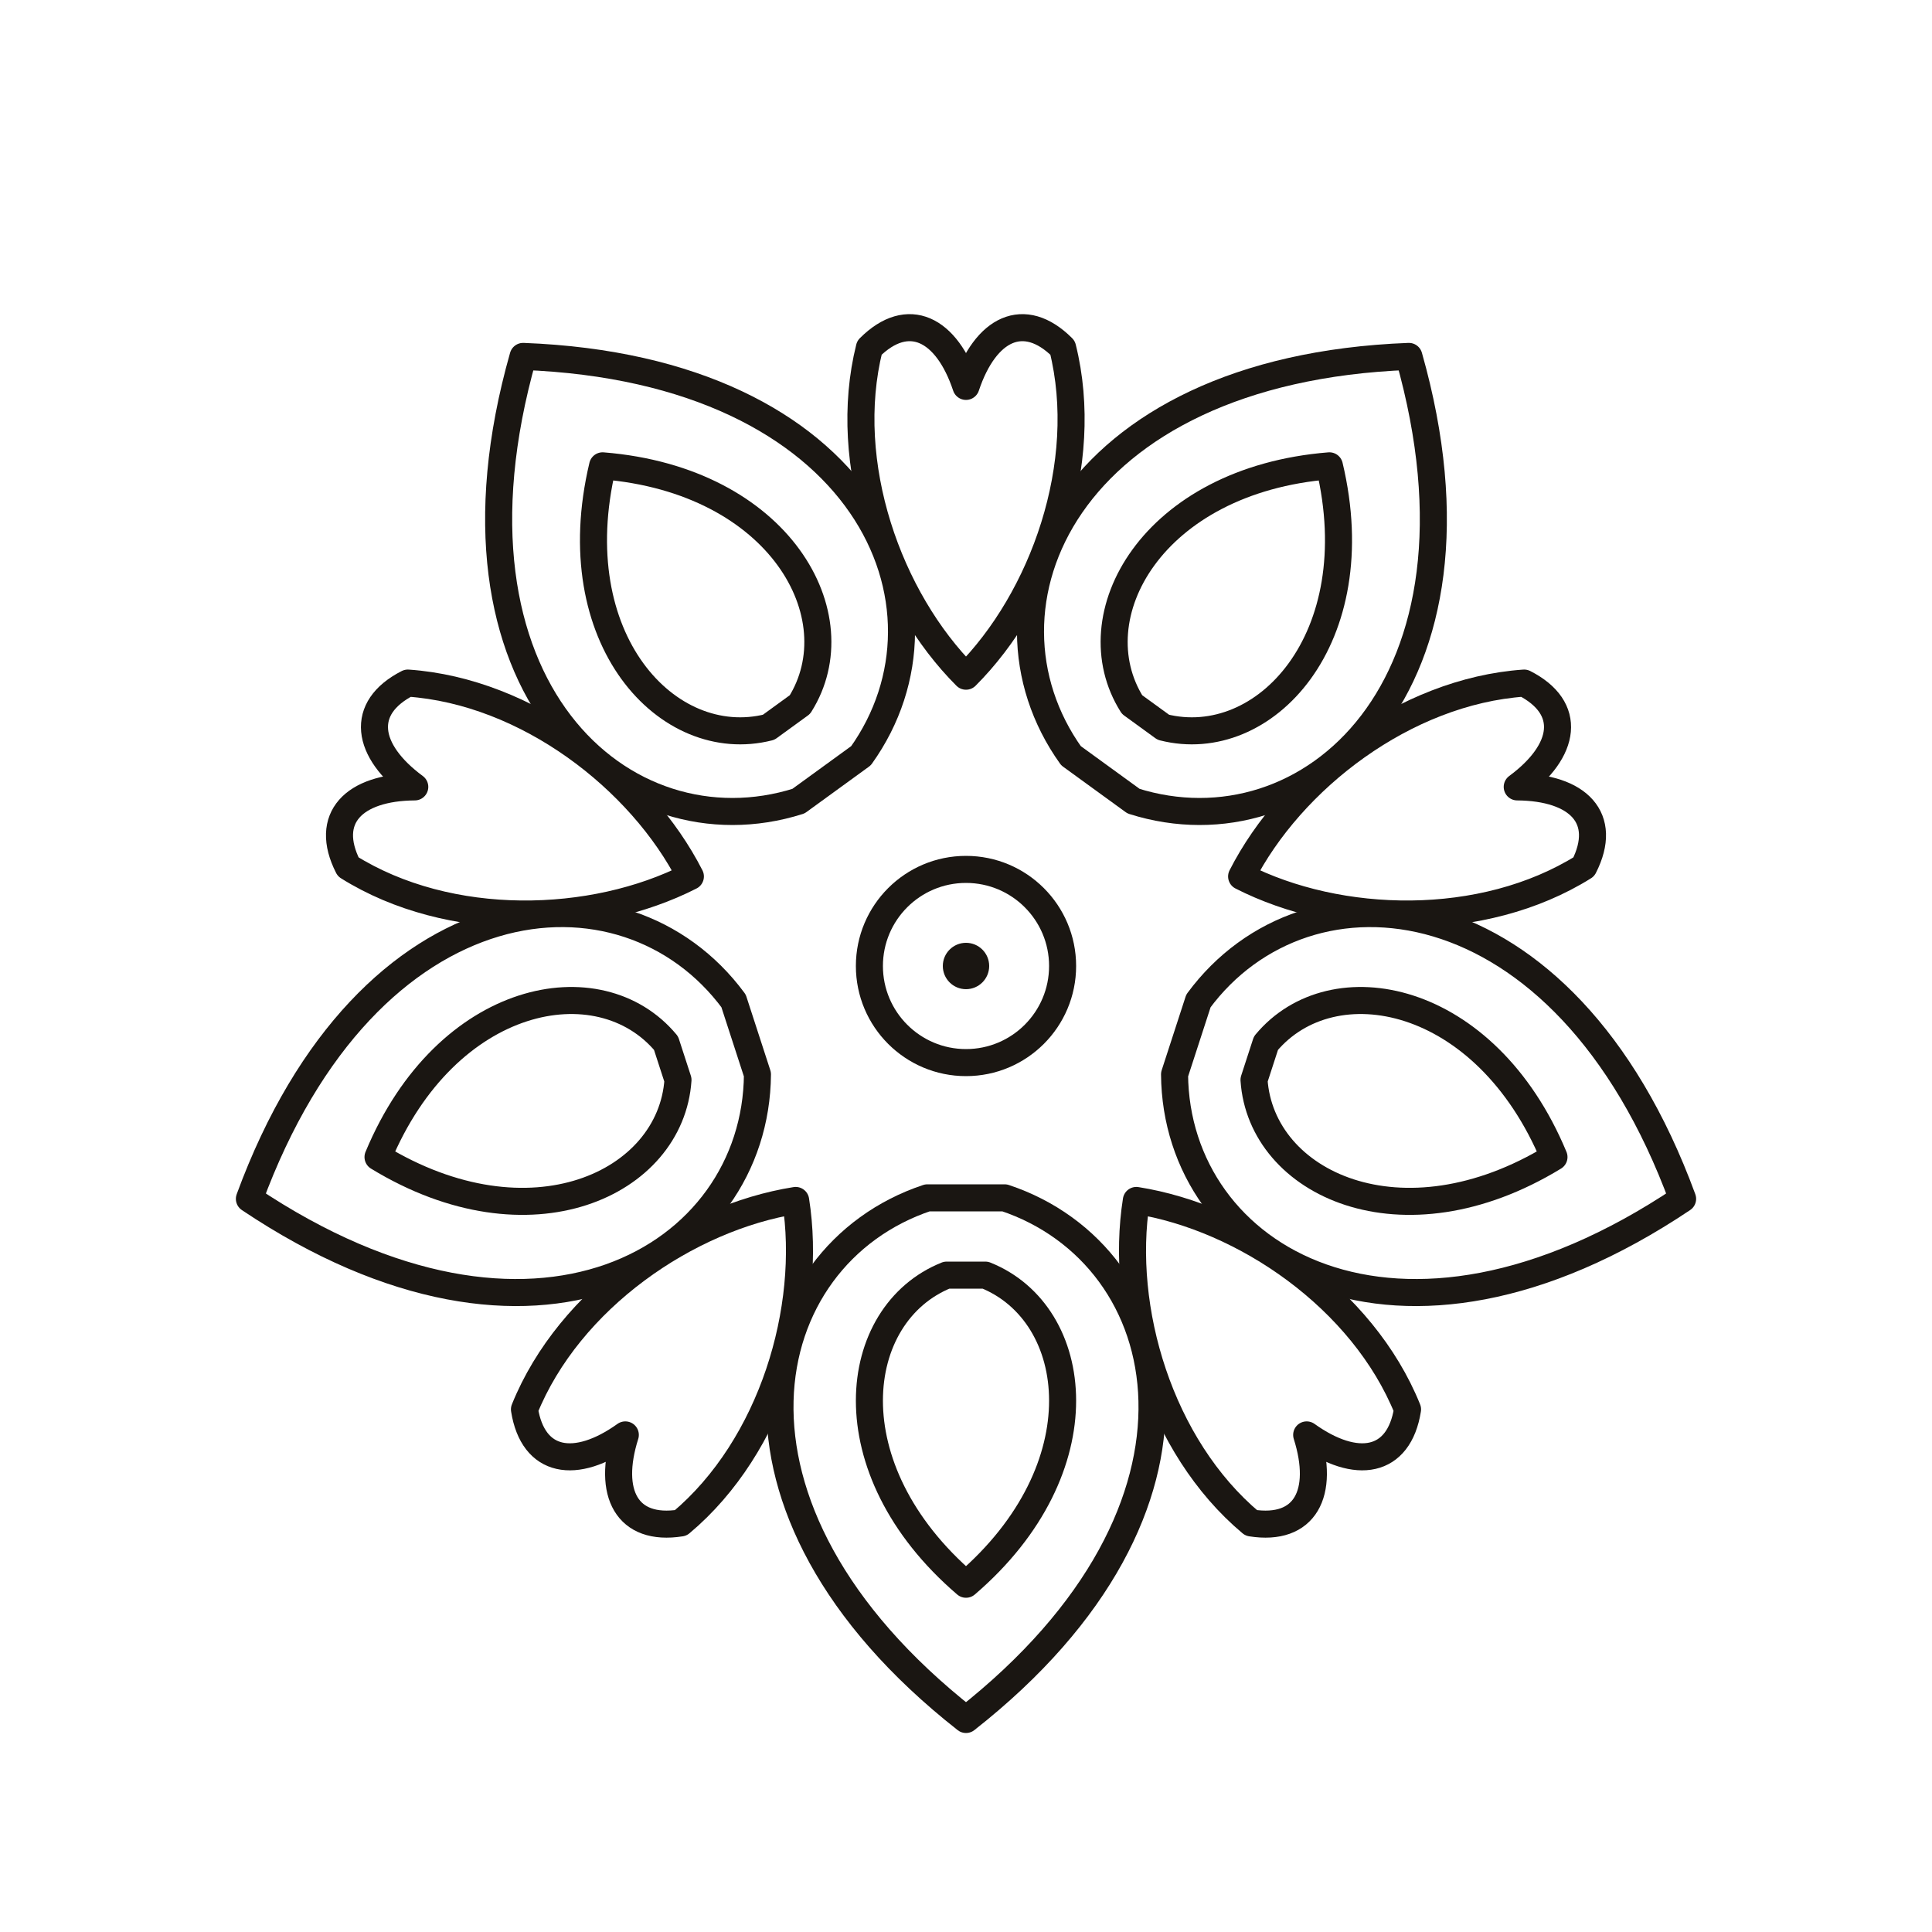
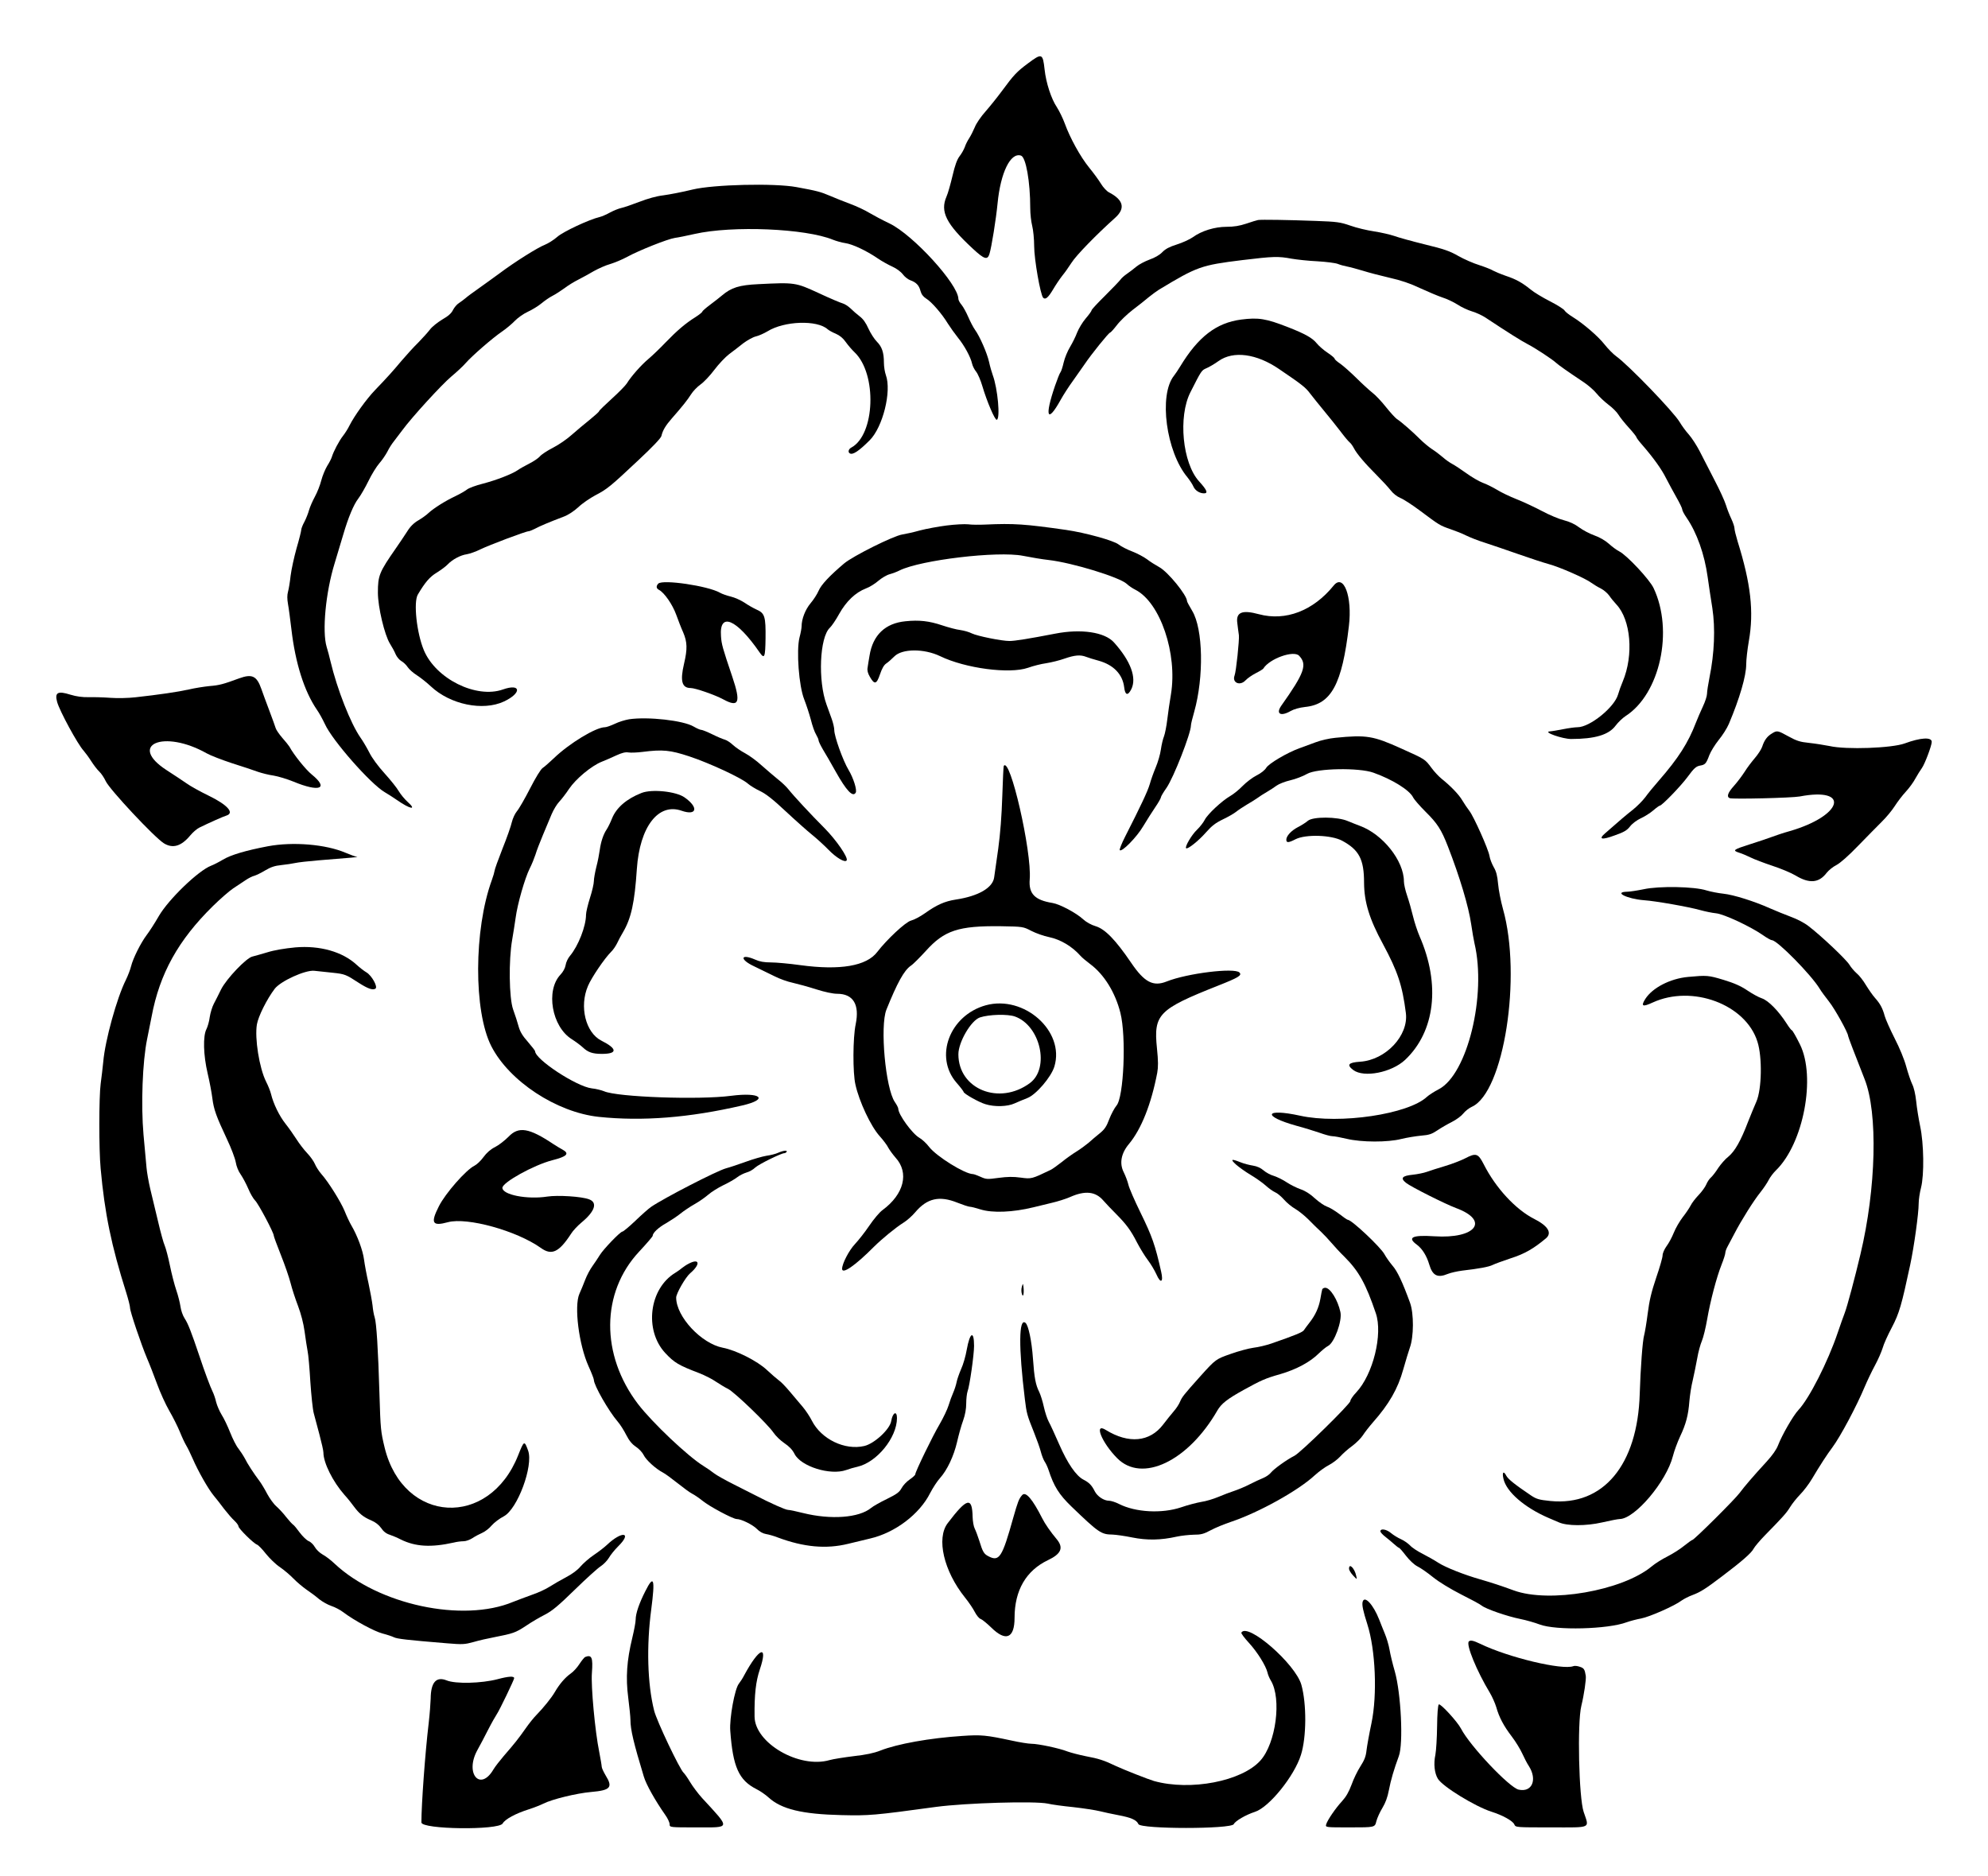
- <svg xmlns="http://www.w3.org/2000/svg" viewBox="0 0 200 200" fill="none" stroke="#1a1612" stroke-width="2.8" stroke-linecap="round" stroke-linejoin="round">
-   <defs>
-     <g id="p">
-       <path d="M 96 76 C 78 70, 72 44, 100 22 C 128 44, 122 70, 104 76 Z" />
-       <path d="M 98 68 C 88 64, 86 48, 100 36 C 114 48, 112 64, 102 68 Z" />
+ <svg xmlns="http://www.w3.org/2000/svg" viewBox="-6 -6 212 200" fill="#1a1612" stroke="none">
+   <g transform="scale(0.139327)">
+     <g transform="translate(-49.52525,1355.514) scale(0.1,-0.1)" fill="currentColor" stroke="none">
+       <path d="M7933 13501 c-86 -64 -108 -87 -200 -212 -34 -46 -90 -116 -125 -156 -35 -39 -72 -93 -82 -120 -11 -26 -30 -64 -42 -83 -13 -19 -29 -51 -35 -70 -7 -19 -25 -51 -40 -70 -19 -25 -35 -68 -54 -150 -15 -63 -35 -135 -46 -159 -50 -115 -3 -209 201 -398 88 -82 113 -90 128 -40 16 52 50 263 62 387 23 235 99 391 179 365 38 -12 71 -200 71 -402 0 -44 7 -105 15 -136 8 -32 15 -101 15 -155 0 -100 48 -374 69 -395 17 -17 38 0 76 64 20 34 51 80 69 103 19 23 51 68 72 101 35 56 191 216 334 344 80 72 64 137 -48 195 -16 8 -44 38 -61 66 -17 28 -57 83 -90 123 -67 82 -147 228 -186 336 -15 41 -43 98 -61 126 -43 64 -83 186 -94 288 -14 125 -20 128 -127 48z" />
+       <path d="M5365 12535 c-77 -19 -177 -38 -222 -44 -53 -6 -120 -25 -185 -50 -57 -22 -119 -43 -138 -47 -19 -4 -57 -19 -85 -34 -27 -15 -63 -31 -80 -35 -81 -19 -280 -112 -325 -152 -26 -23 -69 -50 -96 -61 -54 -21 -227 -129 -347 -219 -44 -32 -114 -83 -158 -114 -43 -30 -89 -64 -101 -75 -13 -11 -36 -28 -51 -38 -15 -9 -35 -33 -45 -52 -12 -26 -36 -47 -83 -74 -36 -22 -79 -56 -94 -77 -16 -21 -56 -65 -89 -99 -34 -33 -90 -95 -126 -137 -68 -81 -105 -123 -206 -228 -66 -69 -157 -196 -194 -269 -12 -25 -35 -61 -50 -80 -30 -38 -73 -120 -85 -160 -4 -14 -20 -45 -36 -70 -15 -25 -36 -75 -45 -110 -9 -36 -31 -92 -49 -125 -18 -33 -38 -79 -45 -103 -6 -23 -22 -64 -35 -89 -14 -25 -25 -54 -25 -64 0 -9 -16 -73 -36 -141 -19 -68 -39 -161 -45 -208 -5 -47 -14 -102 -20 -123 -7 -25 -7 -55 0 -95 6 -31 17 -118 26 -192 30 -259 98 -474 195 -616 18 -25 45 -75 62 -111 56 -124 348 -456 457 -520 25 -15 67 -41 92 -59 103 -72 158 -82 83 -15 -22 20 -52 56 -67 81 -14 25 -63 86 -109 137 -50 55 -97 119 -117 160 -19 37 -49 88 -67 113 -75 107 -179 370 -230 585 -7 33 -21 82 -29 109 -36 118 -8 418 61 641 25 83 55 182 66 220 38 130 80 230 115 275 19 25 54 86 78 135 24 50 62 111 83 135 22 25 49 65 62 90 12 25 34 59 47 75 13 17 43 56 66 87 74 101 303 351 377 413 40 33 89 79 109 102 46 53 204 191 279 242 31 21 75 58 97 81 22 23 67 55 100 70 33 15 80 44 104 64 25 21 63 47 85 58 22 11 63 38 91 58 27 21 75 50 105 65 30 15 84 45 120 66 36 20 92 45 125 54 33 10 92 34 130 55 92 50 308 136 365 145 25 3 92 17 150 30 291 66 851 42 1060 -44 25 -10 67 -22 95 -26 55 -8 160 -57 248 -117 32 -22 83 -50 112 -63 31 -14 64 -38 80 -59 14 -19 40 -39 57 -45 45 -16 67 -39 78 -82 7 -26 21 -44 43 -58 42 -25 122 -118 166 -191 19 -30 54 -79 78 -109 49 -60 97 -148 108 -199 4 -18 18 -45 31 -61 13 -16 35 -67 48 -112 34 -115 96 -261 110 -256 28 9 7 240 -31 342 -8 22 -21 67 -28 100 -15 68 -72 198 -108 247 -13 18 -36 62 -51 97 -15 35 -38 77 -51 93 -14 16 -25 37 -25 46 -1 112 -345 489 -526 577 -55 26 -124 63 -156 82 -31 19 -96 50 -145 68 -48 18 -119 46 -158 63 -68 29 -96 37 -255 66 -169 31 -634 20 -795 -19z" />
+       <path d="M9694 12302 c-10 -2 -51 -14 -91 -28 -51 -17 -94 -24 -150 -24 -91 0 -192 -31 -259 -80 -23 -16 -77 -41 -121 -55 -57 -18 -88 -34 -112 -59 -21 -22 -58 -43 -98 -57 -35 -13 -81 -37 -101 -54 -20 -17 -53 -42 -72 -55 -19 -13 -42 -33 -50 -45 -8 -11 -61 -66 -117 -122 -57 -56 -103 -106 -103 -111 0 -6 -20 -34 -45 -63 -25 -29 -54 -78 -66 -108 -11 -30 -36 -80 -54 -110 -19 -31 -41 -84 -49 -119 -8 -35 -19 -69 -25 -76 -6 -7 -24 -53 -41 -102 -82 -239 -60 -294 43 -108 21 38 63 103 93 144 29 41 70 99 90 128 51 76 185 242 195 242 4 0 27 25 51 56 23 31 78 84 122 118 44 33 100 78 125 99 25 20 59 45 75 55 295 178 323 188 638 227 240 29 276 30 378 11 41 -7 131 -17 199 -20 68 -4 137 -13 155 -20 17 -7 49 -16 71 -20 22 -4 76 -19 120 -32 44 -14 136 -38 205 -54 89 -20 157 -43 235 -80 61 -28 137 -60 170 -71 33 -10 85 -35 115 -54 30 -20 80 -43 110 -52 29 -8 74 -29 100 -45 175 -116 282 -183 325 -205 59 -30 191 -117 221 -145 21 -19 91 -68 211 -148 33 -22 78 -61 98 -86 20 -25 61 -63 91 -86 30 -22 64 -56 76 -76 12 -20 48 -65 80 -100 32 -35 58 -68 58 -73 0 -4 19 -30 43 -57 87 -100 150 -188 184 -257 20 -38 55 -104 79 -146 24 -42 44 -83 44 -91 0 -9 15 -38 34 -65 78 -114 137 -279 161 -454 8 -57 24 -165 36 -239 23 -153 16 -342 -22 -529 -10 -51 -19 -107 -19 -125 0 -17 -14 -60 -31 -96 -17 -36 -41 -92 -54 -125 -59 -154 -134 -272 -285 -445 -36 -41 -82 -97 -102 -125 -20 -27 -63 -70 -94 -95 -51 -40 -110 -90 -213 -181 -55 -47 -28 -54 72 -17 71 25 94 38 118 69 17 22 52 48 82 62 29 13 72 40 95 60 24 21 47 37 51 37 16 0 163 152 214 222 47 64 63 78 92 84 41 7 48 14 73 81 11 28 43 80 71 115 29 35 64 90 78 123 83 196 133 368 133 456 0 35 9 115 20 178 40 226 15 441 -86 764 -13 43 -24 88 -24 100 0 12 -11 44 -24 72 -13 27 -32 75 -41 105 -9 30 -48 116 -87 190 -38 74 -89 173 -113 220 -24 47 -62 105 -84 130 -23 25 -54 68 -70 95 -45 77 -392 437 -486 504 -22 16 -62 56 -88 89 -50 64 -163 161 -247 213 -28 17 -55 39 -60 48 -5 10 -55 42 -112 71 -57 29 -123 69 -148 90 -66 53 -110 78 -191 105 -40 14 -82 32 -95 39 -12 8 -59 27 -105 42 -46 14 -119 46 -163 71 -64 37 -110 53 -255 88 -97 24 -203 53 -235 65 -33 11 -102 27 -155 35 -53 8 -134 27 -181 44 -78 27 -102 30 -265 36 -216 8 -415 11 -441 7z" />
+       <path d="M5870 11811 c-148 -7 -208 -26 -280 -87 -19 -16 -61 -49 -92 -72 -32 -24 -58 -47 -58 -51 0 -5 -24 -24 -52 -42 -77 -48 -142 -104 -228 -193 -41 -43 -101 -101 -132 -127 -57 -48 -132 -133 -166 -188 -10 -16 -62 -69 -115 -117 -53 -48 -97 -91 -97 -95 0 -5 -33 -34 -72 -66 -40 -32 -101 -83 -136 -114 -35 -32 -100 -77 -145 -100 -45 -23 -90 -53 -100 -66 -11 -13 -47 -38 -81 -55 -33 -17 -73 -39 -88 -50 -43 -30 -164 -77 -268 -104 -52 -13 -106 -33 -120 -44 -14 -11 -53 -34 -87 -50 -77 -36 -168 -93 -208 -130 -16 -16 -52 -41 -79 -57 -33 -19 -61 -46 -85 -85 -20 -31 -58 -88 -86 -128 -128 -184 -138 -209 -138 -340 0 -110 51 -324 92 -390 16 -25 36 -62 44 -82 9 -20 28 -43 44 -52 15 -8 37 -29 48 -46 11 -17 43 -45 70 -62 28 -18 76 -56 107 -85 149 -140 399 -191 560 -116 138 65 131 141 -8 92 -204 -72 -513 81 -605 300 -55 131 -81 369 -46 427 55 93 91 135 144 167 32 20 69 47 83 62 36 38 98 72 148 79 24 4 71 21 105 38 63 31 346 138 368 138 6 0 28 9 48 19 35 19 105 49 221 93 33 12 78 42 111 72 30 29 89 69 130 91 91 47 117 69 330 269 107 100 172 168 176 185 10 43 31 79 81 136 81 92 118 139 146 183 15 24 47 57 72 75 26 18 73 68 106 112 33 44 84 98 113 120 30 22 79 60 109 84 31 23 74 47 96 52 22 5 62 23 89 39 129 80 380 88 460 16 9 -8 37 -24 62 -34 32 -14 57 -35 77 -64 17 -24 47 -59 67 -78 174 -165 158 -632 -25 -730 -21 -11 -27 -35 -11 -44 22 -14 69 17 152 100 101 101 169 375 124 499 -8 22 -15 65 -15 95 0 78 -15 122 -54 161 -19 19 -48 64 -64 99 -20 45 -41 75 -68 95 -21 16 -53 44 -70 61 -18 17 -45 34 -60 38 -16 4 -99 39 -184 79 -176 81 -181 82 -460 68z" />
+       <path d="M9564 11540 c-190 -25 -329 -132 -467 -360 -15 -25 -36 -56 -47 -70 -118 -148 -60 -582 103 -777 18 -23 39 -54 46 -71 13 -30 47 -52 81 -52 33 0 23 25 -38 92 -127 140 -161 495 -66 682 84 166 85 167 121 183 20 8 63 33 95 56 113 80 291 56 463 -62 177 -120 203 -141 238 -188 20 -26 68 -86 107 -133 39 -47 95 -117 124 -155 29 -39 61 -77 70 -84 10 -8 24 -28 33 -45 22 -43 84 -116 174 -206 41 -41 90 -94 107 -116 20 -26 49 -48 74 -59 24 -9 93 -54 153 -99 146 -109 150 -112 231 -140 38 -13 92 -34 119 -48 28 -14 93 -40 145 -56 52 -17 167 -56 255 -87 88 -31 192 -65 232 -76 83 -22 284 -110 328 -144 17 -12 49 -32 72 -43 23 -12 51 -36 64 -54 12 -18 37 -49 55 -68 111 -118 134 -387 49 -590 -13 -30 -29 -75 -36 -100 -28 -98 -216 -250 -310 -250 -20 0 -70 -7 -110 -15 -41 -8 -87 -16 -104 -17 -52 -5 99 -58 165 -58 183 0 289 32 341 103 19 25 52 57 75 72 264 169 370 653 215 980 -31 66 -204 251 -263 281 -18 9 -54 35 -79 58 -28 25 -71 50 -111 64 -36 13 -88 40 -116 61 -33 25 -73 44 -117 55 -37 9 -113 41 -169 71 -55 29 -142 70 -193 90 -51 20 -118 52 -150 72 -32 19 -81 44 -110 54 -29 11 -85 44 -125 73 -40 29 -89 61 -108 71 -19 10 -52 33 -73 52 -22 19 -59 47 -83 62 -24 16 -65 50 -92 77 -55 55 -140 130 -176 153 -13 9 -50 50 -83 91 -33 42 -80 92 -104 110 -24 19 -80 70 -124 114 -44 43 -99 92 -122 108 -24 16 -43 33 -43 38 0 6 -24 26 -54 46 -29 19 -67 52 -84 73 -32 40 -89 72 -217 122 -171 67 -228 76 -361 59z" />
+       <path d="M7310 9964 c-63 -8 -155 -25 -205 -38 -49 -14 -110 -27 -135 -31 -66 -10 -376 -164 -445 -222 -111 -94 -175 -162 -195 -209 -11 -26 -39 -69 -62 -96 -40 -48 -68 -120 -68 -176 0 -13 -7 -52 -16 -85 -25 -99 -5 -372 36 -474 16 -41 39 -111 51 -156 11 -45 29 -96 40 -113 10 -17 19 -37 19 -45 0 -7 15 -38 33 -69 19 -30 62 -106 97 -168 83 -148 132 -200 154 -163 12 19 -17 112 -55 175 -43 72 -109 256 -109 305 0 17 -9 56 -20 86 -11 30 -29 79 -39 108 -67 183 -53 515 25 588 14 13 47 61 72 107 54 96 124 163 204 194 28 10 71 37 96 59 25 21 63 44 86 50 22 6 57 19 76 29 162 80 750 150 944 112 61 -12 149 -27 196 -32 183 -21 544 -132 599 -183 14 -14 44 -34 66 -45 190 -97 323 -489 272 -800 -9 -53 -22 -140 -28 -192 -6 -52 -18 -111 -25 -129 -8 -19 -19 -65 -24 -101 -5 -37 -23 -98 -39 -136 -16 -38 -37 -96 -46 -129 -16 -55 -67 -163 -189 -403 -26 -51 -44 -97 -41 -102 13 -21 131 99 180 183 27 45 68 110 92 145 24 35 43 69 43 75 0 7 19 39 43 73 54 78 187 417 187 478 0 10 11 56 25 104 75 267 68 634 -15 772 -22 37 -40 70 -40 75 0 45 -146 224 -212 260 -29 16 -72 43 -95 61 -23 17 -73 44 -112 59 -38 14 -86 39 -105 54 -38 30 -256 90 -401 111 -316 45 -398 51 -620 41 -44 -2 -102 -2 -130 2 -27 3 -102 -1 -165 -9z" />
+       <path d="M10273 9505 c-157 -194 -368 -275 -573 -220 -129 35 -177 15 -165 -69 3 -28 9 -69 12 -92 4 -37 -21 -277 -33 -308 -21 -55 41 -83 84 -37 15 16 50 40 79 55 28 14 54 30 57 35 47 76 233 142 274 98 64 -67 41 -132 -137 -383 -43 -62 -4 -84 72 -40 27 15 67 26 110 31 201 20 284 173 336 620 27 225 -40 403 -116 310z" />
+       <path d="M5103 9519 c-18 -19 -16 -37 6 -48 41 -22 103 -112 131 -189 15 -42 39 -104 54 -137 31 -73 33 -126 6 -240 -31 -132 -16 -185 51 -185 35 0 185 -52 248 -86 121 -66 138 -27 71 171 -75 222 -83 250 -87 312 -14 188 119 132 296 -125 37 -53 43 -37 45 108 2 167 -6 193 -68 220 -24 11 -67 35 -94 54 -28 18 -74 39 -104 46 -29 7 -67 20 -84 30 -92 52 -438 103 -471 69z" />
+       <path d="M6995 9231 c-155 -15 -250 -106 -275 -263 -6 -35 -13 -76 -15 -93 -4 -20 2 -43 18 -70 35 -61 51 -57 77 20 15 44 30 71 48 83 14 9 42 34 62 54 59 60 227 61 350 2 194 -94 532 -138 673 -89 39 14 102 30 140 35 37 6 100 21 139 35 78 27 121 31 165 14 15 -6 59 -20 97 -30 114 -32 183 -104 195 -203 7 -62 28 -67 54 -16 44 87 -4 217 -133 360 -71 78 -251 105 -450 66 -202 -39 -308 -56 -349 -56 -61 0 -247 38 -288 58 -21 11 -61 22 -89 26 -28 3 -91 20 -139 36 -98 33 -175 42 -280 31z" />
+       <path d="M1895 8794 c-122 -45 -152 -53 -227 -59 -40 -4 -111 -15 -158 -26 -85 -19 -229 -40 -410 -60 -53 -6 -137 -8 -190 -4 -52 4 -127 6 -167 5 -48 -1 -93 5 -139 19 -98 31 -122 17 -102 -56 19 -69 158 -325 203 -373 12 -14 39 -50 58 -80 19 -30 47 -66 62 -80 15 -14 37 -47 49 -73 29 -63 374 -432 446 -476 68 -41 132 -22 201 61 20 24 51 51 70 60 69 34 185 86 207 92 63 20 8 82 -136 152 -64 31 -142 74 -172 96 -30 21 -97 65 -148 98 -304 196 -25 316 305 130 28 -16 116 -50 195 -76 79 -25 167 -54 196 -65 29 -10 83 -24 120 -29 37 -6 105 -27 152 -46 200 -83 275 -55 141 54 -47 38 -139 153 -171 213 -6 10 -31 41 -55 68 -24 28 -46 60 -50 73 -4 13 -26 75 -50 138 -24 63 -51 137 -60 163 -35 100 -71 117 -170 81z" />
+       <path d="M4880 8481 c-30 -5 -80 -20 -110 -35 -30 -14 -64 -26 -75 -26 -70 0 -274 -124 -392 -238 -33 -31 -71 -65 -85 -74 -15 -10 -54 -74 -97 -158 -40 -78 -85 -156 -100 -173 -15 -18 -32 -55 -39 -84 -6 -28 -38 -120 -72 -204 -33 -84 -60 -159 -60 -168 -1 -9 -10 -41 -21 -71 -138 -379 -140 -1004 -4 -1271 137 -268 499 -506 822 -541 335 -35 692 -7 1098 87 208 48 144 104 -86 74 -243 -32 -870 -10 -971 35 -20 8 -62 19 -94 22 -117 14 -434 222 -434 285 0 4 -25 36 -55 71 -41 46 -60 78 -71 118 -8 30 -27 89 -42 130 -31 87 -35 377 -7 535 8 44 19 118 26 165 14 107 71 305 108 379 16 31 35 79 44 106 8 28 34 95 57 150 23 55 53 127 67 160 14 33 40 76 58 95 18 19 52 63 75 98 52 77 170 175 248 207 31 12 83 35 115 50 42 19 68 26 92 22 18 -3 66 -1 106 4 157 20 213 14 359 -34 154 -51 398 -164 448 -208 18 -16 61 -42 95 -58 45 -22 98 -63 197 -156 74 -69 164 -149 200 -178 36 -29 92 -80 125 -114 61 -63 128 -102 140 -82 13 21 -79 155 -169 246 -109 109 -241 252 -277 298 -14 18 -50 53 -80 76 -29 24 -85 71 -123 105 -38 35 -95 77 -127 94 -32 17 -75 46 -94 64 -20 19 -48 37 -63 41 -15 4 -58 22 -96 41 -39 19 -76 34 -85 34 -8 0 -33 11 -57 25 -79 47 -350 77 -494 56z" />
+       <path d="M13625 8371 c-35 -21 -57 -51 -73 -101 -7 -20 -32 -58 -55 -85 -24 -28 -60 -75 -79 -106 -20 -31 -56 -79 -82 -108 -47 -52 -58 -84 -32 -94 23 -9 477 2 535 13 394 75 328 -149 -79 -266 -47 -13 -107 -33 -135 -44 -27 -10 -103 -36 -167 -56 -129 -41 -136 -47 -80 -65 20 -6 59 -23 86 -36 28 -14 102 -42 165 -63 64 -21 144 -54 179 -75 106 -64 179 -57 238 21 15 19 48 46 74 59 29 15 92 70 166 147 65 67 147 150 180 183 34 33 79 87 100 120 21 33 59 83 85 111 26 28 59 73 73 100 15 27 38 64 51 82 22 31 75 171 75 200 0 38 -85 33 -207 -12 -98 -36 -447 -49 -575 -20 -40 8 -110 19 -156 24 -69 7 -95 15 -157 49 -85 47 -89 48 -130 22z" />
+       <path d="M10285 8339 c-44 -4 -111 -19 -150 -34 -38 -14 -95 -35 -125 -46 -92 -33 -235 -117 -254 -150 -10 -17 -41 -42 -74 -58 -31 -16 -79 -52 -107 -81 -27 -28 -70 -63 -95 -77 -64 -37 -172 -138 -194 -181 -10 -20 -37 -55 -60 -77 -41 -39 -94 -130 -83 -141 11 -11 96 57 152 121 45 51 74 73 130 100 40 19 85 45 101 58 16 13 54 38 84 56 30 17 66 40 80 50 14 10 45 31 70 45 25 15 60 37 77 50 18 13 65 31 104 40 39 9 97 31 128 49 75 43 397 49 508 9 146 -52 275 -133 303 -188 8 -17 51 -66 95 -110 91 -90 121 -136 172 -267 91 -234 158 -458 178 -595 8 -57 20 -122 25 -145 94 -398 -54 -1002 -272 -1117 -37 -19 -78 -46 -91 -58 -142 -134 -668 -212 -972 -145 -271 59 -293 -3 -28 -77 60 -16 140 -41 178 -54 39 -14 82 -26 97 -26 15 0 64 -9 110 -20 113 -27 314 -28 419 -1 41 10 108 21 149 25 63 5 83 12 125 40 28 19 78 48 112 65 34 17 73 46 87 64 15 19 44 42 66 52 245 110 384 998 238 1515 -16 58 -33 143 -37 190 -6 65 -14 96 -34 130 -14 25 -29 63 -32 85 -9 53 -120 301 -154 345 -15 19 -39 55 -54 80 -26 45 -89 110 -159 166 -21 17 -56 54 -77 83 -51 68 -47 65 -231 148 -215 97 -266 106 -505 82z" />
+       <path d="M7747 8123 c-2 -4 -7 -109 -11 -233 -5 -151 -15 -282 -31 -400 -14 -96 -27 -194 -31 -218 -10 -81 -121 -145 -294 -171 -85 -13 -147 -41 -238 -106 -34 -24 -81 -49 -105 -55 -42 -11 -186 -146 -258 -240 -82 -108 -285 -142 -588 -101 -85 12 -187 21 -226 21 -51 0 -86 6 -119 21 -115 50 -123 2 -9 -51 48 -23 118 -57 156 -76 37 -19 100 -42 140 -50 39 -9 120 -31 179 -50 66 -21 128 -34 160 -34 123 0 173 -82 142 -233 -22 -104 -23 -372 -2 -462 29 -131 118 -320 186 -395 27 -30 57 -70 66 -89 10 -18 35 -52 55 -75 106 -116 65 -280 -99 -401 -23 -16 -68 -70 -102 -120 -33 -49 -83 -112 -109 -140 -45 -47 -99 -150 -99 -190 0 -45 101 25 245 170 62 61 164 145 226 184 25 15 65 51 88 78 91 108 185 130 324 74 43 -17 85 -31 95 -31 9 0 46 -9 80 -20 92 -29 248 -23 407 16 33 8 96 23 140 34 44 10 107 30 139 44 117 52 196 43 256 -27 19 -22 62 -67 96 -101 80 -81 113 -125 162 -221 23 -44 60 -104 82 -133 23 -30 52 -79 66 -110 32 -73 55 -61 36 21 -46 205 -69 270 -158 452 -46 94 -88 190 -93 215 -6 25 -22 67 -35 93 -35 68 -21 146 40 218 94 113 170 304 216 544 8 45 8 89 -2 187 -27 261 11 299 467 480 157 62 186 79 164 101 -38 38 -399 -6 -557 -69 -103 -41 -170 -6 -270 141 -121 178 -201 260 -273 282 -34 10 -72 31 -96 53 -53 49 -179 116 -235 125 -136 22 -183 71 -174 181 17 212 -152 948 -199 867z m212 -1262 c35 -18 95 -39 134 -47 90 -19 177 -71 242 -144 11 -13 44 -40 73 -62 107 -79 193 -218 232 -374 46 -181 26 -647 -30 -710 -15 -18 -40 -64 -55 -103 -21 -57 -36 -79 -73 -109 -25 -20 -64 -53 -86 -73 -23 -19 -64 -49 -93 -67 -28 -17 -79 -53 -112 -80 -33 -26 -71 -53 -83 -59 -148 -71 -148 -71 -231 -60 -58 8 -102 7 -170 -2 -86 -12 -95 -11 -137 8 -25 11 -51 21 -59 21 -62 1 -277 134 -335 208 -21 28 -55 59 -75 70 -54 31 -161 178 -161 222 0 8 -12 31 -26 51 -72 104 -115 581 -65 707 83 206 135 300 186 336 18 11 69 63 116 114 141 157 250 193 574 189 170 -3 170 -3 234 -36z" />
+       <path d="M7610 6292 c-277 -77 -397 -394 -224 -593 30 -34 54 -66 54 -70 0 -13 116 -79 167 -94 70 -22 169 -19 223 6 25 11 69 30 98 41 66 25 183 161 207 242 81 270 -232 548 -525 468z m223 -86 c195 -70 268 -395 115 -509 -234 -174 -548 -48 -548 220 0 93 97 259 165 282 70 23 211 27 268 7z" />
+       <path d="M4975 7917 c-115 -45 -193 -113 -226 -195 -12 -31 -31 -69 -41 -84 -25 -37 -44 -93 -53 -158 -4 -30 -15 -88 -26 -129 -10 -41 -19 -90 -19 -109 0 -19 -13 -77 -30 -129 -16 -51 -30 -109 -30 -128 0 -87 -59 -239 -123 -315 -15 -17 -30 -49 -33 -70 -4 -24 -19 -52 -40 -74 -114 -121 -66 -397 86 -493 30 -19 69 -48 85 -63 40 -38 75 -50 146 -50 121 0 120 39 -3 101 -121 61 -171 261 -103 419 27 64 126 210 176 260 15 14 35 43 46 65 10 22 31 61 46 86 63 107 89 227 106 484 22 323 164 508 342 446 118 -41 133 25 23 102 -65 46 -250 65 -329 34z" />
+       <path d="M10075 7704 c-16 -14 -51 -36 -77 -49 -51 -27 -88 -67 -88 -96 0 -25 17 -24 71 4 78 39 274 33 357 -12 129 -70 167 -142 167 -321 1 -148 40 -277 145 -470 113 -210 148 -316 175 -527 22 -173 -154 -360 -350 -373 -91 -6 -105 -24 -52 -64 82 -60 292 -19 396 78 230 217 272 578 111 946 -16 37 -39 106 -50 152 -11 46 -31 117 -45 158 -14 40 -25 90 -25 110 0 158 -162 362 -339 426 -25 9 -66 26 -91 36 -78 34 -266 35 -305 2z" />
+       <path d="M2115 7509 c-168 -32 -284 -66 -345 -103 -30 -18 -71 -39 -90 -46 -98 -38 -324 -256 -399 -384 -32 -56 -75 -122 -95 -148 -44 -59 -103 -176 -118 -237 -6 -25 -24 -72 -40 -105 -69 -137 -159 -463 -173 -626 -4 -41 -13 -118 -20 -170 -13 -96 -14 -502 0 -648 31 -343 82 -590 196 -950 16 -51 29 -103 29 -116 0 -28 85 -279 130 -386 18 -41 52 -129 76 -194 24 -66 66 -159 94 -207 28 -48 64 -120 81 -161 16 -40 38 -87 49 -105 11 -18 33 -63 49 -100 44 -101 119 -232 160 -282 20 -24 57 -71 82 -105 26 -33 61 -74 78 -89 17 -16 31 -35 31 -43 0 -17 116 -131 142 -140 9 -3 40 -34 67 -69 28 -35 76 -82 108 -103 32 -22 78 -61 103 -87 25 -26 70 -64 100 -85 30 -20 74 -53 97 -73 24 -19 66 -43 93 -52 28 -9 70 -31 93 -49 82 -62 237 -146 299 -162 35 -9 74 -22 88 -29 24 -12 101 -21 405 -46 120 -10 136 -9 205 10 41 12 111 28 155 36 148 29 165 35 243 86 42 29 109 68 147 87 56 29 102 67 230 192 88 86 177 166 198 179 20 13 48 41 62 64 13 23 45 62 70 87 112 110 31 122 -85 12 -19 -18 -64 -53 -100 -77 -36 -24 -81 -64 -102 -88 -22 -27 -64 -58 -110 -82 -40 -21 -97 -54 -127 -73 -29 -19 -90 -47 -135 -62 -44 -16 -109 -40 -144 -54 -385 -161 -1032 -22 -1367 293 -27 26 -69 58 -92 70 -23 13 -49 39 -59 57 -10 18 -31 39 -47 45 -16 7 -46 36 -68 65 -21 29 -44 57 -51 61 -7 4 -31 31 -53 58 -21 28 -55 64 -75 82 -20 17 -51 60 -70 95 -18 35 -44 78 -58 97 -46 61 -94 135 -114 176 -12 22 -34 55 -49 75 -16 19 -44 75 -63 123 -19 48 -48 109 -65 135 -16 26 -35 70 -42 97 -6 28 -19 64 -27 80 -17 34 -61 151 -102 275 -61 181 -86 246 -112 285 -15 23 -28 62 -32 91 -4 28 -18 85 -32 125 -14 41 -36 126 -49 190 -13 64 -31 131 -39 150 -9 19 -32 102 -51 184 -20 83 -47 195 -60 250 -13 55 -26 129 -29 165 -3 36 -13 149 -23 252 -20 227 -8 560 28 733 11 55 26 132 34 170 61 328 204 586 470 847 55 54 125 115 155 135 30 20 73 49 95 63 22 15 52 30 66 33 14 4 52 22 83 41 44 26 74 36 124 41 37 4 85 11 107 16 22 5 101 14 175 20 267 21 315 26 297 27 -10 1 -49 15 -87 31 -152 65 -402 86 -595 50z" />
+       <path d="M12645 7180 c-49 -10 -107 -19 -127 -19 -107 -2 1 -55 130 -65 89 -6 343 -51 432 -76 36 -10 89 -21 119 -24 61 -6 264 -101 360 -168 30 -21 60 -38 68 -38 40 0 301 -265 365 -371 11 -19 44 -63 72 -99 44 -55 146 -239 146 -263 0 -7 51 -139 126 -330 103 -258 89 -836 -32 -1342 -41 -174 -101 -398 -119 -445 -10 -25 -34 -94 -55 -155 -75 -222 -218 -503 -300 -590 -41 -44 -126 -192 -156 -270 -12 -32 -43 -77 -89 -127 -100 -109 -165 -184 -206 -239 -37 -50 -348 -359 -361 -359 -4 0 -32 -20 -62 -44 -30 -25 -87 -61 -128 -82 -40 -20 -95 -54 -122 -77 -224 -186 -784 -283 -1056 -183 -95 35 -166 58 -255 84 -123 35 -265 91 -321 127 -29 19 -84 50 -121 69 -38 19 -81 47 -96 64 -16 16 -47 38 -70 48 -23 10 -57 31 -75 46 -35 30 -82 38 -82 14 0 -7 17 -26 38 -42 20 -16 51 -41 67 -56 17 -15 33 -28 37 -28 4 0 28 -27 53 -60 28 -36 63 -69 88 -82 23 -11 78 -49 121 -84 49 -39 132 -89 214 -131 74 -37 145 -75 158 -86 33 -26 195 -82 295 -102 45 -9 111 -28 148 -42 124 -47 522 -37 666 17 28 10 78 23 111 29 64 12 257 97 309 137 17 12 55 32 86 43 60 23 97 46 226 144 147 111 223 177 239 209 9 17 48 63 86 102 139 142 166 172 193 216 15 25 49 68 76 96 27 27 69 82 92 121 61 103 117 189 157 242 61 82 185 315 246 461 20 47 55 121 79 165 24 44 50 104 59 133 8 30 40 101 71 159 57 109 74 170 140 478 30 140 65 395 65 470 0 28 8 83 18 121 25 98 22 337 -7 472 -11 53 -25 138 -30 189 -6 56 -18 107 -31 132 -11 23 -31 82 -45 133 -15 56 -50 141 -89 217 -35 69 -69 146 -76 171 -16 59 -34 93 -74 138 -18 20 -49 65 -70 99 -20 34 -52 75 -71 90 -18 16 -43 45 -55 65 -23 39 -215 221 -312 295 -31 25 -89 55 -136 72 -45 17 -117 46 -160 65 -120 54 -280 104 -357 112 -38 4 -96 15 -129 25 -92 30 -363 35 -481 9z" />
+       <path d="M2325 6735 c-83 -8 -161 -21 -215 -38 -47 -14 -97 -28 -113 -32 -46 -9 -199 -170 -240 -251 -18 -38 -44 -88 -56 -111 -12 -23 -26 -68 -31 -101 -4 -33 -16 -74 -25 -92 -28 -53 -24 -200 9 -340 15 -63 31 -149 36 -190 11 -86 29 -136 111 -311 33 -69 63 -149 68 -178 5 -31 20 -69 38 -94 16 -23 42 -72 58 -109 15 -37 39 -77 52 -90 24 -22 143 -246 143 -269 0 -6 24 -72 54 -147 30 -75 64 -173 75 -217 11 -44 37 -123 57 -175 23 -62 41 -130 50 -195 7 -55 18 -122 23 -150 6 -27 15 -133 21 -235 7 -102 18 -210 26 -240 8 -30 28 -104 44 -165 16 -60 30 -122 30 -136 0 -79 72 -223 161 -324 25 -27 57 -68 73 -90 40 -54 72 -80 131 -105 33 -14 59 -34 77 -59 17 -26 39 -43 65 -51 21 -7 59 -23 84 -36 113 -56 232 -63 407 -24 23 6 57 10 75 10 18 0 48 11 68 24 19 13 53 31 74 40 21 9 54 34 72 56 19 22 61 54 94 71 105 56 227 386 186 502 -29 80 -31 79 -76 -34 -222 -563 -878 -527 -1022 56 -30 124 -32 143 -40 410 -10 342 -23 550 -37 590 -6 17 -13 57 -16 90 -4 33 -18 110 -31 170 -14 61 -29 142 -34 180 -9 71 -51 184 -97 262 -14 24 -37 73 -52 111 -30 72 -125 224 -179 284 -18 21 -40 55 -48 75 -9 21 -35 58 -59 83 -24 25 -60 72 -81 105 -21 33 -59 87 -85 120 -47 59 -93 153 -111 228 -5 21 -22 64 -38 95 -52 104 -88 333 -70 438 11 62 75 191 136 272 45 59 234 145 303 138 30 -3 94 -10 141 -15 93 -10 101 -13 199 -77 70 -45 107 -58 128 -45 21 13 -28 101 -69 125 -19 11 -52 37 -75 58 -108 100 -282 149 -469 133z" />
+       <path d="M12985 6509 c-138 -13 -272 -83 -327 -168 -36 -57 -22 -64 56 -28 303 139 713 -14 802 -300 38 -119 33 -364 -8 -458 -15 -33 -43 -103 -64 -155 -56 -147 -101 -225 -150 -266 -25 -19 -59 -59 -78 -87 -18 -29 -43 -61 -55 -72 -13 -11 -29 -35 -37 -55 -8 -19 -34 -55 -58 -80 -24 -25 -52 -61 -61 -80 -10 -19 -37 -60 -61 -90 -23 -30 -54 -83 -68 -118 -14 -35 -39 -82 -56 -104 -17 -24 -30 -54 -30 -70 0 -16 -22 -93 -49 -171 -37 -110 -52 -173 -65 -274 -9 -72 -22 -147 -27 -165 -12 -39 -28 -254 -34 -450 -16 -544 -279 -860 -684 -820 -88 9 -107 15 -149 43 -123 83 -174 124 -188 150 -21 41 -34 28 -22 -23 22 -100 162 -221 346 -300 26 -11 61 -26 77 -33 64 -29 210 -29 332 -1 61 14 122 26 135 26 116 2 357 286 407 482 10 40 35 107 55 150 45 95 63 163 71 270 4 46 15 118 26 161 10 43 25 118 34 167 8 48 25 109 36 134 11 26 29 100 40 164 25 144 72 322 110 418 16 40 29 81 29 91 0 10 8 32 17 48 9 17 33 62 53 100 54 104 148 253 198 315 24 30 53 73 64 95 11 22 37 56 57 75 210 206 306 714 182 963 -29 59 -57 107 -61 107 -4 0 -23 24 -41 53 -61 95 -139 175 -189 192 -25 8 -75 36 -112 61 -49 33 -98 55 -180 80 -119 36 -129 36 -273 23z" />
+       <path d="M3957 5286 c-29 -29 -75 -65 -103 -79 -34 -17 -64 -43 -89 -77 -20 -28 -51 -57 -69 -66 -64 -31 -223 -212 -272 -310 -66 -130 -51 -155 70 -122 147 39 524 -65 710 -197 83 -60 139 -34 232 109 14 23 50 61 80 86 103 85 124 153 57 177 -58 22 -240 33 -319 21 -153 -24 -344 13 -344 67 0 41 239 174 382 211 114 29 134 51 77 82 -17 9 -48 28 -68 41 -187 125 -267 138 -344 57z" />
+       <path d="M6020 5163 c-19 -9 -60 -19 -90 -23 -30 -5 -100 -25 -155 -45 -55 -20 -124 -43 -154 -51 -72 -20 -477 -229 -573 -295 -18 -12 -72 -60 -120 -106 -48 -46 -93 -83 -99 -83 -17 0 -147 -136 -173 -179 -12 -20 -37 -57 -56 -84 -19 -26 -44 -73 -56 -105 -12 -31 -32 -81 -45 -109 -41 -94 -4 -388 70 -553 23 -50 41 -97 41 -105 0 -41 113 -239 183 -320 19 -22 48 -68 65 -102 22 -43 44 -70 74 -90 24 -16 50 -44 59 -63 18 -38 93 -106 147 -134 18 -9 68 -46 112 -81 44 -35 94 -72 112 -81 18 -9 53 -33 78 -53 51 -43 235 -141 263 -141 35 0 122 -43 155 -76 20 -21 46 -35 70 -39 20 -3 62 -15 92 -27 197 -73 367 -89 535 -48 66 16 143 35 170 41 190 44 378 186 459 348 21 40 54 91 75 114 55 61 106 169 131 277 12 52 32 126 46 163 16 45 24 90 24 132 0 35 5 76 10 91 16 41 50 281 50 349 0 121 -32 105 -56 -29 -8 -47 -27 -114 -43 -148 -15 -35 -31 -80 -35 -102 -4 -21 -16 -57 -26 -80 -10 -22 -26 -66 -35 -96 -9 -30 -40 -95 -69 -145 -54 -91 -186 -364 -186 -383 0 -6 -19 -23 -42 -39 -24 -16 -52 -46 -63 -67 -17 -31 -36 -45 -113 -83 -52 -25 -106 -56 -120 -68 -92 -76 -308 -92 -521 -39 -51 13 -103 24 -115 24 -19 0 -136 52 -251 112 -22 11 -94 48 -160 81 -66 33 -136 72 -155 87 -19 15 -56 41 -81 56 -121 75 -391 331 -501 474 -287 377 -284 853 8 1166 57 61 104 116 104 121 0 23 45 65 103 97 34 20 83 52 109 73 26 21 75 54 109 73 34 19 81 52 104 72 24 21 75 53 114 72 40 19 88 46 107 61 19 15 52 31 72 37 20 5 51 22 67 38 28 26 199 110 223 110 6 0 14 5 17 10 9 14 -24 11 -65 -7z" />
+       <path d="M11278 5120 c-31 -16 -101 -43 -155 -59 -54 -16 -116 -36 -138 -44 -22 -8 -71 -18 -108 -22 -81 -8 -96 -26 -51 -62 37 -30 300 -162 383 -193 260 -96 152 -237 -166 -216 -170 11 -210 -9 -133 -65 41 -31 74 -84 94 -151 25 -85 63 -105 142 -72 22 9 71 20 109 25 130 15 206 29 235 44 16 8 79 31 139 51 104 33 175 74 269 153 47 41 15 94 -89 147 -143 72 -296 237 -388 419 -43 84 -59 89 -143 45z" />
+       <path d="M9526 5072 c23 -20 72 -55 109 -77 37 -22 89 -58 114 -80 25 -23 59 -47 75 -54 16 -6 47 -32 69 -57 21 -24 60 -56 85 -70 26 -15 72 -52 103 -83 30 -31 73 -73 95 -93 21 -20 57 -58 79 -84 22 -26 67 -75 101 -108 110 -110 163 -207 239 -431 55 -160 -21 -469 -150 -606 -25 -26 -45 -56 -45 -66 0 -22 -380 -395 -428 -419 -58 -29 -158 -101 -180 -129 -11 -14 -37 -32 -59 -41 -21 -8 -67 -30 -103 -48 -36 -19 -90 -41 -120 -51 -30 -10 -84 -30 -121 -46 -36 -15 -94 -33 -130 -38 -35 -6 -104 -24 -153 -41 -148 -50 -349 -39 -476 25 -27 14 -62 25 -77 25 -39 0 -89 33 -109 72 -23 46 -43 67 -86 89 -57 29 -123 125 -187 272 -32 73 -67 150 -79 171 -12 22 -29 74 -38 115 -9 42 -25 92 -35 113 -28 55 -38 110 -48 254 -10 140 -35 256 -57 275 -52 43 -54 -185 -5 -585 13 -109 18 -124 69 -251 22 -55 46 -122 53 -150 7 -27 20 -61 29 -75 10 -14 23 -43 30 -64 41 -126 80 -188 175 -280 210 -202 228 -214 315 -215 25 -1 92 -10 150 -22 115 -23 219 -21 340 6 36 8 95 14 131 15 55 0 76 5 130 34 35 19 106 48 157 65 211 71 513 238 640 356 32 29 80 64 108 78 27 14 66 43 86 65 20 22 61 59 92 81 31 23 68 60 82 82 14 22 49 67 77 99 123 139 191 257 232 405 19 66 41 140 50 165 31 84 32 262 2 345 -58 159 -97 242 -135 285 -21 25 -48 63 -60 85 -27 53 -252 265 -281 265 -5 0 -34 20 -66 45 -32 24 -74 50 -94 56 -20 7 -61 35 -92 63 -35 33 -74 58 -110 70 -29 10 -77 34 -106 53 -28 19 -73 41 -98 49 -26 7 -62 27 -80 43 -21 18 -49 31 -81 36 -26 4 -70 15 -96 26 -71 28 -78 23 -32 -19z" />
+       <path d="M5335 4314 c-16 -8 -38 -23 -48 -31 -10 -9 -34 -26 -53 -38 -201 -121 -240 -439 -78 -614 70 -75 102 -94 262 -155 40 -16 97 -44 125 -64 29 -19 71 -45 94 -56 50 -25 306 -272 348 -335 17 -25 54 -61 84 -81 37 -25 61 -50 77 -82 49 -96 274 -166 395 -123 24 9 63 20 86 25 149 34 302 222 303 372 0 60 -33 44 -44 -22 -10 -63 -129 -173 -206 -191 -149 -35 -329 52 -401 193 -16 32 -48 80 -71 107 -24 28 -68 80 -98 116 -30 36 -68 76 -85 87 -16 12 -58 48 -91 79 -72 68 -236 151 -337 170 -165 32 -357 238 -357 384 0 31 71 155 107 186 81 69 73 118 -12 73z" />
+       <path d="M7886 4138 c-5 -16 -5 -40 0 -55 10 -34 18 5 12 55 -4 27 -4 27 -12 0z" />
+       <path d="M10185 4118 c-2 -7 -9 -39 -14 -71 -12 -69 -39 -127 -83 -183 -18 -23 -37 -49 -43 -58 -9 -16 -66 -39 -250 -103 -38 -13 -100 -28 -136 -32 -37 -5 -115 -26 -174 -47 -114 -40 -116 -41 -232 -170 -129 -144 -141 -160 -156 -195 -8 -20 -30 -54 -49 -75 -19 -22 -55 -67 -81 -101 -102 -134 -264 -149 -439 -41 -93 58 -31 -97 87 -216 190 -193 544 -24 768 366 30 51 75 87 202 157 134 74 166 88 279 120 123 36 229 93 294 158 24 23 56 50 72 58 48 25 109 192 94 259 -20 93 -78 186 -116 186 -10 0 -21 -6 -23 -12z" />
+       <path d="M7888 2543 c-25 -28 -33 -51 -68 -173 -85 -305 -107 -338 -190 -295 -35 18 -44 34 -70 119 -11 35 -27 77 -35 93 -8 15 -15 55 -16 88 -3 158 -43 148 -191 -47 -88 -116 -30 -366 132 -568 29 -36 63 -86 76 -112 13 -25 33 -50 45 -53 11 -4 47 -33 80 -65 112 -111 179 -83 179 74 0 210 88 361 255 441 102 48 122 95 68 160 -47 56 -90 118 -111 160 -75 148 -127 209 -154 178z" />
+       <path d="M10390 1980 c0 -11 14 -34 31 -52 31 -33 31 -33 24 -3 -12 58 -55 101 -55 55z" />
+       <path d="M5004 1808 c-48 -94 -74 -172 -74 -217 0 -20 -12 -83 -26 -141 -42 -173 -51 -304 -31 -457 9 -71 17 -148 17 -171 0 -74 25 -178 102 -432 18 -62 89 -187 164 -294 19 -26 34 -59 34 -72 0 -24 0 -24 210 -24 260 0 258 -14 39 224 -31 34 -72 89 -92 122 -20 34 -43 66 -50 72 -29 25 -207 398 -226 477 -51 204 -59 493 -22 772 31 237 20 271 -45 141z" />
+       <path d="M10494 1726 c-6 -24 3 -68 36 -171 63 -197 77 -540 32 -756 -17 -80 -34 -174 -38 -208 -5 -48 -16 -76 -47 -124 -22 -34 -53 -98 -68 -141 -21 -56 -42 -92 -73 -126 -48 -52 -111 -143 -121 -177 -6 -23 -6 -23 183 -23 190 0 190 0 201 47 7 26 28 72 47 103 23 38 39 81 49 135 15 78 39 160 76 260 36 95 17 482 -31 650 -16 55 -34 129 -40 165 -6 36 -23 92 -37 125 -13 33 -33 80 -42 105 -45 115 -113 189 -127 136z" />
+       <path d="M9566 1491 c-4 -5 23 -41 58 -79 65 -71 129 -174 142 -227 3 -16 15 -44 26 -62 83 -138 39 -478 -80 -611 -142 -159 -536 -235 -815 -157 -42 12 -232 87 -292 115 -89 43 -133 57 -231 75 -49 10 -111 26 -139 36 -63 25 -225 59 -276 59 -22 0 -91 11 -154 25 -192 41 -230 45 -375 35 -247 -16 -498 -61 -627 -112 -51 -20 -109 -32 -205 -43 -73 -9 -156 -22 -184 -30 -232 -67 -572 130 -574 333 -2 170 10 271 40 360 66 195 -4 170 -119 -43 -11 -22 -30 -51 -41 -65 -32 -39 -73 -266 -66 -360 20 -278 66 -379 200 -447 28 -14 69 -42 92 -63 99 -91 258 -129 559 -136 211 -5 249 -2 725 63 225 30 756 46 854 25 28 -7 116 -19 196 -27 80 -9 170 -23 202 -31 31 -8 94 -21 140 -30 101 -19 142 -37 156 -69 18 -39 712 -39 730 0 11 24 91 71 162 94 109 35 302 275 352 436 43 136 44 391 3 537 -46 160 -411 478 -459 399z" />
+       <path d="M11307 1423 c-23 -23 60 -226 161 -393 18 -30 40 -80 49 -110 22 -78 57 -144 119 -225 29 -38 65 -97 80 -130 15 -33 37 -76 50 -95 67 -105 25 -204 -78 -181 -71 16 -373 335 -441 467 -28 54 -159 196 -170 185 -7 -7 -12 -75 -13 -168 -1 -87 -7 -184 -13 -217 -15 -69 -7 -141 19 -184 37 -60 285 -212 410 -252 86 -27 163 -70 175 -97 10 -23 10 -23 282 -23 315 0 292 -11 249 118 -37 108 -50 681 -18 812 21 86 38 203 34 230 -8 50 -14 59 -45 69 -19 7 -41 9 -50 5 -85 -32 -496 66 -713 171 -52 25 -75 30 -87 18z" />
+       <path d="M4543 1304 c-6 -3 -26 -27 -43 -53 -17 -27 -48 -61 -69 -75 -41 -29 -84 -79 -119 -139 -25 -44 -90 -124 -142 -177 -19 -19 -57 -66 -84 -105 -54 -77 -83 -113 -166 -209 -30 -35 -66 -81 -79 -103 -100 -170 -219 -33 -125 144 21 37 59 110 85 161 26 51 57 105 67 120 18 25 132 262 132 274 0 17 -42 15 -128 -8 -123 -32 -320 -37 -389 -9 -80 32 -121 -15 -122 -140 -1 -33 -7 -116 -15 -185 -28 -236 -56 -626 -56 -762 0 -54 592 -61 622 -8 19 33 98 76 202 109 38 12 88 32 110 43 65 33 252 79 365 89 149 13 168 35 111 127 -16 27 -30 57 -30 67 0 9 -9 60 -19 113 -32 156 -64 503 -56 604 9 119 -1 142 -52 122z" />
    </g>
-     <g id="s">
-       <path d="M 100 70 C 108 62, 113 48, 110 36 C 106 32, 102 34, 100 40 C 98 34, 94 32, 90 36 C 87 48, 92 62, 100 70 Z" />
-     </g>
-   </defs>
-   <g>
-     <use href="#s" />
-     <use href="#s" transform="rotate(72 100 100)" />
-     <use href="#s" transform="rotate(144 100 100)" />
-     <use href="#s" transform="rotate(216 100 100)" />
-     <use href="#s" transform="rotate(288 100 100)" />
  </g>
-   <g transform="rotate(36 100 100)">
-     <use href="#p" />
-     <use href="#p" transform="rotate(72 100 100)" />
-     <use href="#p" transform="rotate(144 100 100)" />
-     <use href="#p" transform="rotate(216 100 100)" />
-     <use href="#p" transform="rotate(288 100 100)" />
-   </g>
-   <circle cx="100" cy="100" r="10" />
-   <circle cx="100" cy="100" r="2.4" fill="#1a1612" stroke="none" />
</svg>
